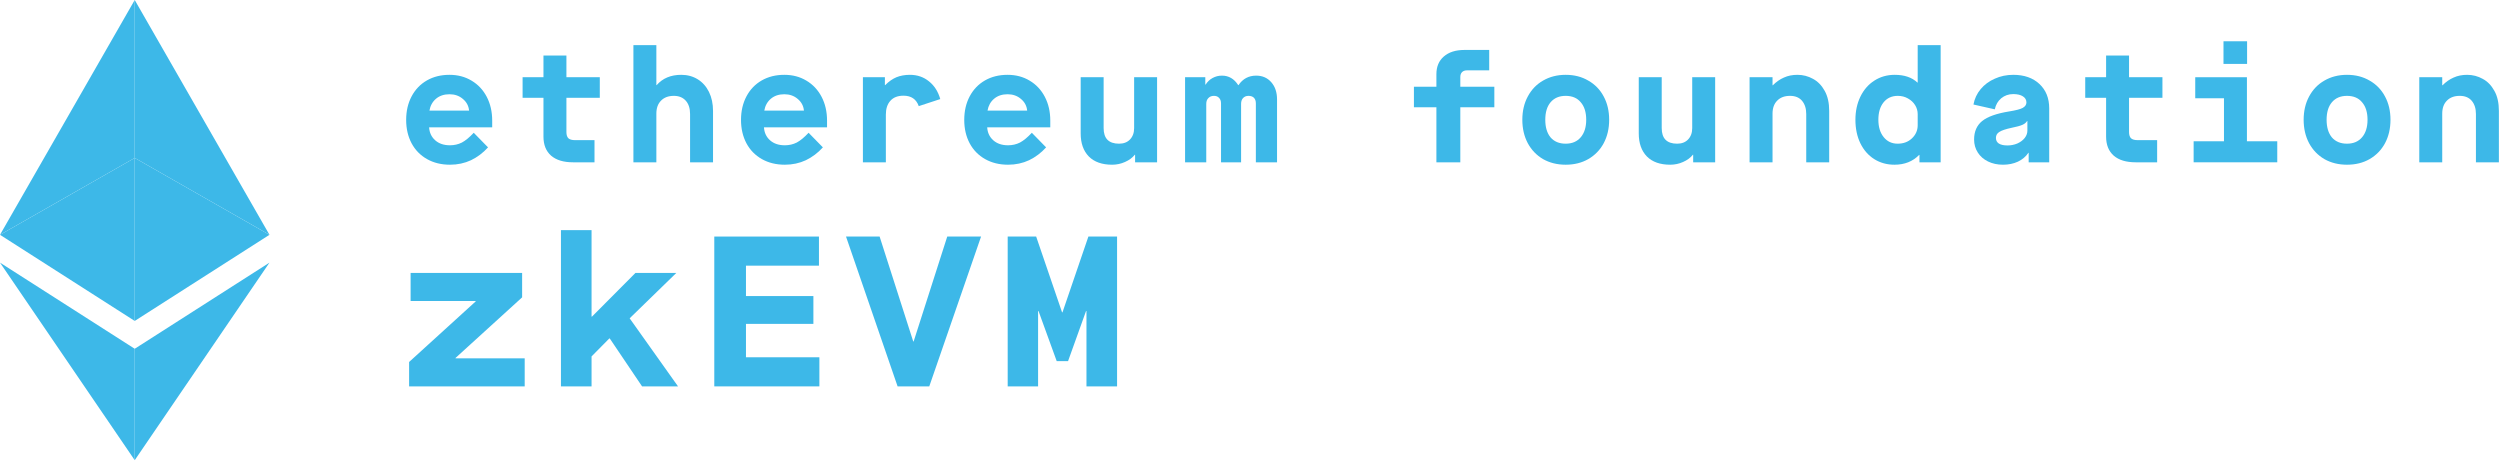
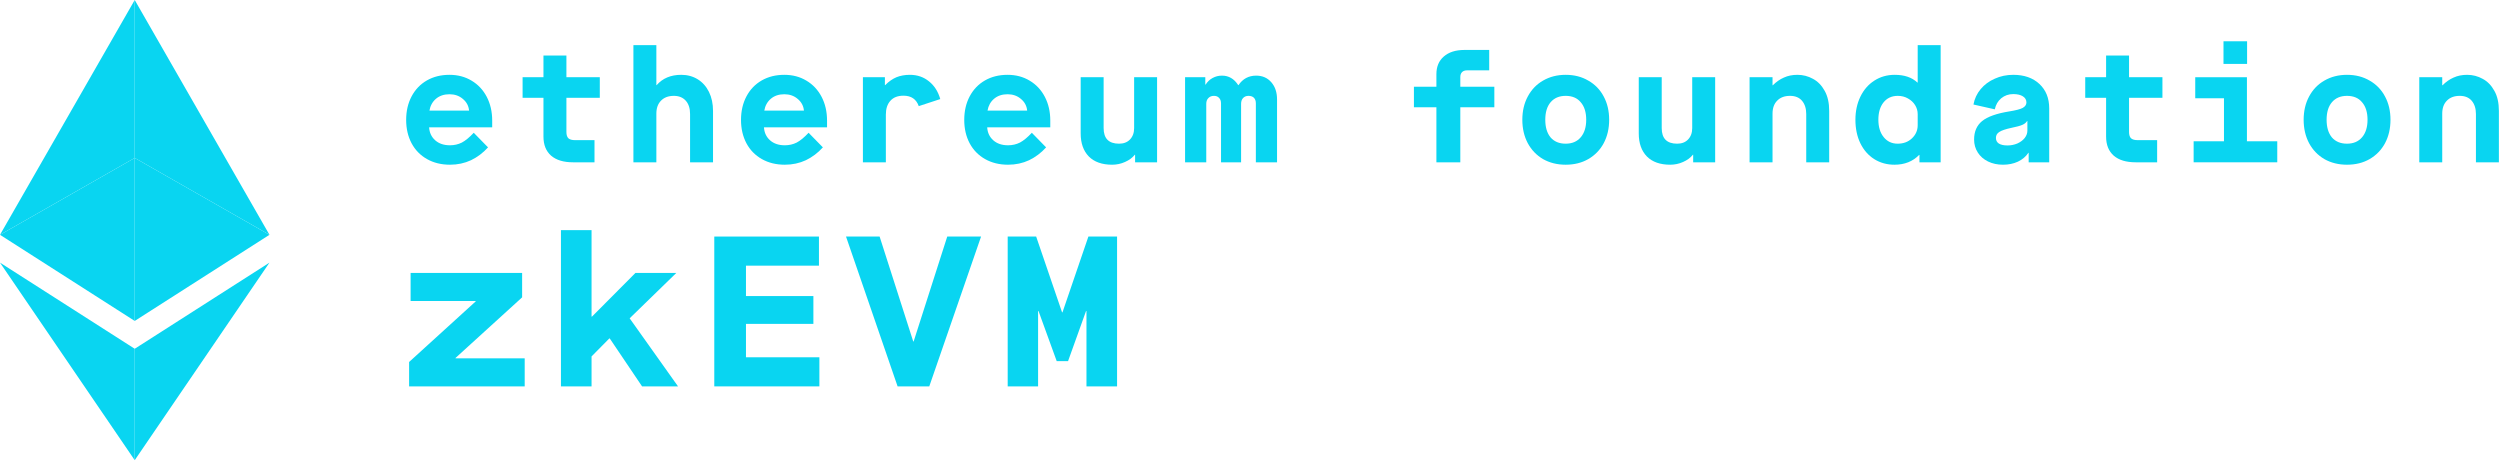
<svg xmlns="http://www.w3.org/2000/svg" width="401" height="74" viewBox="0 0 401 74" fill="none">
-   <path d="M21.61 55.943V73.815L0 42.127L21.61 55.943Z" fill="#3DB8E8" />
-   <path d="M43.221 42.127L21.609 73.815V55.943L43.221 42.127Z" fill="#3DB8E8" />
-   <path d="M43.221 37.662L21.609 25.334V51.479L43.221 37.662Z" fill="#3DB8E8" />
-   <path d="M43.221 37.662L21.609 0V25.334L43.221 37.662Z" fill="#3DB8E8" />
-   <path d="M21.61 0V25.334L0 37.662L21.61 0Z" fill="#3DB8E8" />
-   <path d="M21.61 25.334V51.479L0 37.662L21.61 25.334Z" fill="#3DB8E8" />
-   <path d="M65.148 19.236C65.148 17.812 65.44 16.55 66.024 15.452C66.607 14.353 67.423 13.504 68.47 12.903C69.517 12.302 70.727 12.002 72.1 12.002C73.421 12.002 74.597 12.311 75.627 12.929C76.674 13.547 77.489 14.414 78.073 15.529C78.656 16.645 78.948 17.915 78.948 19.34V20.421H68.83C68.882 21.279 69.208 21.974 69.808 22.506C70.409 23.038 71.199 23.304 72.177 23.304C72.864 23.304 73.499 23.158 74.082 22.867C74.666 22.558 75.301 22.034 75.987 21.296L78.279 23.639C77.489 24.514 76.579 25.201 75.55 25.699C74.52 26.179 73.396 26.42 72.177 26.42C70.787 26.42 69.559 26.119 68.495 25.518C67.431 24.918 66.607 24.077 66.024 22.995C65.44 21.897 65.148 20.644 65.148 19.236ZM75.241 17.743C75.172 16.988 74.837 16.362 74.237 15.864C73.653 15.366 72.941 15.117 72.1 15.117C71.224 15.117 70.504 15.357 69.937 15.838C69.371 16.319 69.019 16.954 68.882 17.743H75.241Z" fill="#3DB8E8" />
-   <path d="M90.853 15.684V21.167C90.853 21.631 90.956 21.965 91.162 22.172C91.385 22.378 91.745 22.48 92.243 22.48H95.358V26.033H91.908C90.398 26.033 89.231 25.681 88.407 24.978C87.583 24.257 87.171 23.236 87.171 21.914V15.684H83.824V12.388H87.171V8.912H90.853V12.388H96.208V15.684H90.853Z" fill="#3DB8E8" />
-   <path d="M101.599 7.239H105.28V13.65H105.332C106.293 12.551 107.606 12.002 109.271 12.002C110.266 12.002 111.15 12.242 111.923 12.723C112.695 13.203 113.296 13.881 113.725 14.757C114.154 15.632 114.369 16.645 114.369 17.795V26.033H110.687V18.284C110.687 17.374 110.455 16.662 109.992 16.147C109.528 15.632 108.893 15.375 108.087 15.375C107.211 15.375 106.525 15.632 106.027 16.147C105.529 16.645 105.28 17.34 105.28 18.232V26.033H101.599V7.239Z" fill="#3DB8E8" />
-   <path d="M118.858 19.236C118.858 17.812 119.15 16.55 119.734 15.452C120.317 14.353 121.133 13.504 122.18 12.903C123.227 12.302 124.437 12.002 125.81 12.002C127.131 12.002 128.307 12.311 129.337 12.929C130.384 13.547 131.199 14.414 131.783 15.529C132.366 16.645 132.658 17.915 132.658 19.34V20.421H122.54C122.592 21.279 122.918 21.974 123.518 22.506C124.119 23.038 124.909 23.304 125.887 23.304C126.574 23.304 127.209 23.158 127.792 22.867C128.376 22.558 129.011 22.034 129.697 21.296L131.989 23.639C131.199 24.514 130.29 25.201 129.26 25.699C128.23 26.179 127.106 26.42 125.887 26.42C124.497 26.42 123.27 26.119 122.205 25.518C121.141 24.918 120.317 24.077 119.734 22.995C119.15 21.897 118.858 20.644 118.858 19.236ZM128.951 17.743C128.882 16.988 128.547 16.362 127.947 15.864C127.363 15.366 126.651 15.117 125.81 15.117C124.934 15.117 124.214 15.357 123.647 15.838C123.081 16.319 122.729 16.954 122.592 17.743H128.951Z" fill="#3DB8E8" />
-   <path d="M138.41 12.388H141.937V13.65H141.988C142.572 13.066 143.172 12.646 143.79 12.388C144.425 12.131 145.146 12.002 145.953 12.002C147.137 12.002 148.159 12.354 149.017 13.057C149.875 13.744 150.476 14.688 150.819 15.89L147.369 17.022C146.974 15.907 146.159 15.349 144.923 15.349C143.996 15.349 143.293 15.623 142.812 16.173C142.331 16.705 142.091 17.443 142.091 18.387V26.033H138.41V12.388Z" fill="#3DB8E8" />
-   <path d="M154.665 19.236C154.665 17.812 154.957 16.55 155.54 15.452C156.124 14.353 156.939 13.504 157.986 12.903C159.033 12.302 160.243 12.002 161.616 12.002C162.938 12.002 164.114 12.311 165.144 12.929C166.191 13.547 167.006 14.414 167.589 15.529C168.173 16.645 168.465 17.915 168.465 19.34V20.421H158.347C158.398 21.279 158.724 21.974 159.325 22.506C159.926 23.038 160.715 23.304 161.694 23.304C162.38 23.304 163.015 23.158 163.599 22.867C164.182 22.558 164.818 22.034 165.504 21.296L167.795 23.639C167.006 24.514 166.096 25.201 165.066 25.699C164.037 26.179 162.912 26.42 161.694 26.42C160.303 26.42 159.076 26.119 158.012 25.518C156.948 24.918 156.124 24.077 155.54 22.995C154.957 21.897 154.665 20.644 154.665 19.236ZM164.757 17.743C164.689 16.988 164.354 16.362 163.753 15.864C163.17 15.366 162.457 15.117 161.616 15.117C160.741 15.117 160.02 15.357 159.454 15.838C158.887 16.319 158.536 16.954 158.398 17.743H164.757Z" fill="#3DB8E8" />
-   <path d="M173.341 21.399V12.388H177.022V20.549C177.022 22.214 177.846 23.047 179.494 23.047C180.232 23.047 180.816 22.824 181.245 22.378C181.691 21.914 181.914 21.305 181.914 20.549V12.388H185.596V26.033H182.069V24.823H182.017C181.64 25.304 181.116 25.69 180.447 25.982C179.794 26.274 179.108 26.42 178.387 26.42C176.774 26.42 175.529 25.982 174.654 25.107C173.778 24.214 173.341 22.978 173.341 21.399Z" fill="#3DB8E8" />
-   <path d="M190.086 12.388H193.33V13.572H193.381C193.673 13.109 194.042 12.757 194.488 12.517C194.952 12.259 195.458 12.131 196.007 12.131C197.088 12.131 197.955 12.637 198.607 13.65H198.659C199.345 12.637 200.289 12.131 201.491 12.131C202.486 12.131 203.293 12.482 203.911 13.186C204.529 13.89 204.838 14.808 204.838 15.941V26.033H201.439V16.585C201.439 16.19 201.336 15.89 201.13 15.684C200.925 15.478 200.633 15.375 200.255 15.375C199.895 15.375 199.603 15.495 199.38 15.735C199.174 15.958 199.071 16.267 199.071 16.662V26.033H195.853V16.585C195.853 16.207 195.75 15.915 195.544 15.709C195.355 15.486 195.08 15.375 194.72 15.375C194.342 15.375 194.042 15.495 193.819 15.735C193.596 15.958 193.484 16.267 193.484 16.662V26.033H190.086V12.388Z" fill="#3DB8E8" />
-   <path d="M230.398 17.203H226.793V13.907H230.398V11.899C230.398 10.697 230.793 9.753 231.582 9.067C232.389 8.363 233.496 8.011 234.903 8.011H238.868V11.281H235.341C234.98 11.281 234.706 11.376 234.517 11.564C234.328 11.753 234.234 12.019 234.234 12.362V13.907H239.692V17.203H234.234V26.033H230.398V17.203Z" fill="#3DB8E8" />
-   <path d="M244.182 19.211C244.182 17.803 244.474 16.559 245.057 15.478C245.641 14.379 246.456 13.53 247.503 12.929C248.567 12.311 249.777 12.002 251.133 12.002C252.506 12.002 253.716 12.311 254.763 12.929C255.827 13.53 256.651 14.379 257.235 15.478C257.818 16.559 258.11 17.803 258.11 19.211C258.11 20.618 257.818 21.871 257.235 22.97C256.651 24.051 255.827 24.901 254.763 25.518C253.716 26.119 252.506 26.42 251.133 26.42C249.777 26.42 248.567 26.119 247.503 25.518C246.456 24.901 245.641 24.051 245.057 22.97C244.474 21.871 244.182 20.618 244.182 19.211ZM254.429 19.211C254.429 18.009 254.137 17.074 253.553 16.404C252.987 15.718 252.18 15.375 251.133 15.375C250.103 15.375 249.297 15.718 248.713 16.404C248.147 17.074 247.863 18.009 247.863 19.211C247.863 20.412 248.147 21.356 248.713 22.043C249.297 22.712 250.103 23.047 251.133 23.047C252.163 23.047 252.97 22.704 253.553 22.017C254.137 21.331 254.429 20.395 254.429 19.211Z" fill="#3DB8E8" />
-   <path d="M262.857 21.399V12.388H266.539V20.549C266.539 22.214 267.363 23.047 269.011 23.047C269.749 23.047 270.332 22.824 270.761 22.378C271.208 21.914 271.431 21.305 271.431 20.549V12.388H275.112V26.033H271.585V24.823H271.534C271.156 25.304 270.633 25.69 269.963 25.982C269.311 26.274 268.625 26.42 267.904 26.42C266.29 26.42 265.046 25.982 264.171 25.107C263.295 24.214 262.857 22.978 262.857 21.399Z" fill="#3DB8E8" />
-   <path d="M280.632 12.388H284.314V13.675H284.365C284.914 13.126 285.507 12.714 286.142 12.44C286.777 12.148 287.498 12.002 288.304 12.002C289.197 12.002 290.029 12.216 290.802 12.646C291.574 13.057 292.2 13.701 292.681 14.576C293.162 15.435 293.402 16.508 293.402 17.795V26.033H289.72V18.284C289.72 17.409 289.497 16.705 289.051 16.173C288.605 15.641 287.961 15.375 287.12 15.375C286.245 15.375 285.558 15.632 285.06 16.147C284.563 16.645 284.314 17.34 284.314 18.232V26.033H280.632V12.388Z" fill="#3DB8E8" />
-   <path d="M297.609 19.211C297.609 17.838 297.875 16.602 298.407 15.503C298.939 14.405 299.685 13.547 300.647 12.929C301.608 12.311 302.698 12.002 303.916 12.002C305.461 12.002 306.671 12.414 307.546 13.238H307.598V7.239H311.28V26.033H307.881V24.849H307.83C306.817 25.896 305.495 26.42 303.865 26.42C302.663 26.42 301.582 26.119 300.621 25.518C299.677 24.918 298.939 24.077 298.407 22.995C297.875 21.897 297.609 20.635 297.609 19.211ZM307.598 20.086V18.31C307.598 17.795 307.461 17.314 307.186 16.868C306.911 16.422 306.525 16.061 306.027 15.787C305.547 15.512 305.006 15.375 304.405 15.375C303.444 15.375 302.68 15.726 302.114 16.43C301.565 17.117 301.29 18.044 301.29 19.211C301.29 20.361 301.573 21.288 302.14 21.991C302.706 22.695 303.453 23.047 304.38 23.047C305.307 23.047 306.07 22.764 306.671 22.197C307.289 21.614 307.598 20.91 307.598 20.086Z" fill="#3DB8E8" />
-   <path d="M316.645 22.378C316.645 21.107 317.074 20.12 317.932 19.417C318.807 18.713 320.258 18.198 322.283 17.872C323.347 17.7 324.068 17.512 324.446 17.306C324.84 17.082 325.038 16.791 325.038 16.43C325.038 16.018 324.849 15.692 324.471 15.452C324.094 15.212 323.579 15.091 322.927 15.091C322.189 15.091 321.545 15.315 320.996 15.761C320.464 16.207 320.12 16.799 319.966 17.537L316.542 16.765C316.713 15.838 317.1 15.014 317.7 14.293C318.301 13.572 319.056 13.015 319.966 12.62C320.876 12.208 321.863 12.002 322.927 12.002C324.677 12.002 326.076 12.491 327.123 13.47C328.17 14.448 328.694 15.752 328.694 17.383V26.033H325.398V24.514H325.347C324.952 25.115 324.394 25.587 323.673 25.93C322.97 26.256 322.171 26.42 321.279 26.42C320.386 26.42 319.588 26.248 318.885 25.905C318.181 25.561 317.632 25.081 317.237 24.463C316.842 23.845 316.645 23.15 316.645 22.378ZM325.192 20.962V19.417H325.141C324.986 19.674 324.729 19.88 324.368 20.035C324.008 20.189 323.442 20.344 322.669 20.498C321.708 20.704 321.047 20.927 320.687 21.167C320.326 21.391 320.146 21.708 320.146 22.12C320.146 22.515 320.301 22.815 320.61 23.021C320.936 23.227 321.399 23.33 322 23.33C322.549 23.33 323.073 23.227 323.57 23.021C324.068 22.798 324.463 22.506 324.755 22.146C325.046 21.768 325.192 21.373 325.192 20.962Z" fill="#3DB8E8" />
-   <path d="M341.499 15.684V21.167C341.499 21.631 341.602 21.965 341.808 22.172C342.031 22.378 342.392 22.48 342.89 22.48H346.005V26.033H342.555C341.045 26.033 339.877 25.681 339.054 24.978C338.23 24.257 337.818 23.236 337.818 21.914V15.684H334.471V12.388H337.818V8.912H341.499V12.388H346.854V15.684H341.499Z" fill="#3DB8E8" />
-   <path d="M365.273 22.661V26.033H351.859V22.661H356.725V15.761H352.117V12.388H360.407V22.661H365.273ZM356.648 6.621H360.433V10.251H356.648V6.621Z" fill="#3DB8E8" />
-   <path d="M369.505 19.211C369.505 17.803 369.797 16.559 370.38 15.478C370.964 14.379 371.779 13.53 372.826 12.929C373.89 12.311 375.101 12.002 376.456 12.002C377.83 12.002 379.04 12.311 380.087 12.929C381.151 13.53 381.975 14.379 382.558 15.478C383.142 16.559 383.434 17.803 383.434 19.211C383.434 20.618 383.142 21.871 382.558 22.97C381.975 24.051 381.151 24.901 380.087 25.518C379.04 26.119 377.83 26.42 376.456 26.42C375.101 26.42 373.89 26.119 372.826 25.518C371.779 24.901 370.964 24.051 370.38 22.97C369.797 21.871 369.505 20.618 369.505 19.211ZM379.752 19.211C379.752 18.009 379.46 17.074 378.877 16.404C378.31 15.718 377.503 15.375 376.456 15.375C375.427 15.375 374.62 15.718 374.036 16.404C373.47 17.074 373.187 18.009 373.187 19.211C373.187 20.412 373.47 21.356 374.036 22.043C374.62 22.712 375.427 23.047 376.456 23.047C377.486 23.047 378.293 22.704 378.877 22.017C379.46 21.331 379.752 20.395 379.752 19.211Z" fill="#3DB8E8" />
-   <path d="M388.052 12.388H391.734V13.675H391.785C392.334 13.126 392.927 12.714 393.562 12.44C394.197 12.148 394.918 12.002 395.724 12.002C396.617 12.002 397.449 12.216 398.222 12.646C398.994 13.057 399.62 13.701 400.101 14.576C400.582 15.435 400.822 16.508 400.822 17.795V26.033H397.14V18.284C397.14 17.409 396.917 16.705 396.471 16.173C396.025 15.641 395.381 15.375 394.54 15.375C393.665 15.375 392.978 15.632 392.48 16.147C391.983 16.645 391.734 17.34 391.734 18.232V26.033H388.052V12.388Z" fill="#3DB8E8" />
-   <path d="M65.621 58.062L76.299 48.346V48.277H65.861V43.78H83.749V47.694L73.071 57.41V57.478H84.161V61.976H65.621V58.062Z" fill="#3DB8E8" />
-   <path d="M89.976 36.913H94.886V50.784H94.954L101.924 43.78H108.481L100.997 51.058L108.756 61.976H102.988L97.804 54.286H97.735L94.886 57.169V61.976H89.976V36.913Z" fill="#3DB8E8" />
-   <path d="M114.572 37.943H131.36V42.612H119.653V47.488H130.468V51.951H119.653V57.307H131.429V61.976H114.572V37.943Z" fill="#3DB8E8" />
-   <path d="M135.7 37.943H141.09L146.48 54.766H146.549L151.939 37.943H157.364L149.055 61.976H143.974L135.7 37.943Z" fill="#3DB8E8" />
-   <path d="M161.634 37.943H166.2L170.355 50.097H170.423L174.578 37.943H179.178V61.976H174.269V49.891H174.2L171.316 57.925H169.496L166.578 49.891H166.509V61.976H161.634V37.943Z" fill="#3DB8E8" />
+   <path d="M21.61 55.943V73.815L0 42.127L21.61 55.943Z" fill="#09d5f1" />
+   <path d="M43.221 42.127L21.609 73.815V55.943L43.221 42.127Z" fill="#09d5f1" />
+   <path d="M43.221 37.662L21.609 25.334V51.479L43.221 37.662Z" fill="#09d5f1" />
+   <path d="M43.221 37.662L21.609 0V25.334L43.221 37.662Z" fill="#09d5f1" />
+   <path d="M21.61 0V25.334L0 37.662L21.61 0Z" fill="#09d5f1" />
+   <path d="M21.61 25.334V51.479L0 37.662L21.61 25.334Z" fill="#09d5f1" />
+   <path d="M65.148 19.236C65.148 17.812 65.44 16.55 66.024 15.452C66.607 14.353 67.423 13.504 68.47 12.903C69.517 12.302 70.727 12.002 72.1 12.002C73.421 12.002 74.597 12.311 75.627 12.929C76.674 13.547 77.489 14.414 78.073 15.529C78.656 16.645 78.948 17.915 78.948 19.34V20.421H68.83C68.882 21.279 69.208 21.974 69.808 22.506C70.409 23.038 71.199 23.304 72.177 23.304C72.864 23.304 73.499 23.158 74.082 22.867C74.666 22.558 75.301 22.034 75.987 21.296L78.279 23.639C77.489 24.514 76.579 25.201 75.55 25.699C74.52 26.179 73.396 26.42 72.177 26.42C70.787 26.42 69.559 26.119 68.495 25.518C67.431 24.918 66.607 24.077 66.024 22.995C65.44 21.897 65.148 20.644 65.148 19.236ZM75.241 17.743C75.172 16.988 74.837 16.362 74.237 15.864C73.653 15.366 72.941 15.117 72.1 15.117C71.224 15.117 70.504 15.357 69.937 15.838C69.371 16.319 69.019 16.954 68.882 17.743H75.241Z" fill="#09d5f1" />
+   <path d="M90.853 15.684V21.167C90.853 21.631 90.956 21.965 91.162 22.172C91.385 22.378 91.745 22.48 92.243 22.48H95.358V26.033H91.908C90.398 26.033 89.231 25.681 88.407 24.978C87.583 24.257 87.171 23.236 87.171 21.914V15.684H83.824V12.388H87.171V8.912H90.853V12.388H96.208V15.684H90.853Z" fill="#09d5f1" />
+   <path d="M101.599 7.239H105.28V13.65H105.332C106.293 12.551 107.606 12.002 109.271 12.002C110.266 12.002 111.15 12.242 111.923 12.723C112.695 13.203 113.296 13.881 113.725 14.757C114.154 15.632 114.369 16.645 114.369 17.795V26.033H110.687V18.284C110.687 17.374 110.455 16.662 109.992 16.147C109.528 15.632 108.893 15.375 108.087 15.375C107.211 15.375 106.525 15.632 106.027 16.147C105.529 16.645 105.28 17.34 105.28 18.232V26.033H101.599V7.239Z" fill="#09d5f1" />
+   <path d="M118.858 19.236C118.858 17.812 119.15 16.55 119.734 15.452C120.317 14.353 121.133 13.504 122.18 12.903C123.227 12.302 124.437 12.002 125.81 12.002C127.131 12.002 128.307 12.311 129.337 12.929C130.384 13.547 131.199 14.414 131.783 15.529C132.366 16.645 132.658 17.915 132.658 19.34V20.421H122.54C122.592 21.279 122.918 21.974 123.518 22.506C124.119 23.038 124.909 23.304 125.887 23.304C126.574 23.304 127.209 23.158 127.792 22.867C128.376 22.558 129.011 22.034 129.697 21.296L131.989 23.639C131.199 24.514 130.29 25.201 129.26 25.699C128.23 26.179 127.106 26.42 125.887 26.42C124.497 26.42 123.27 26.119 122.205 25.518C121.141 24.918 120.317 24.077 119.734 22.995C119.15 21.897 118.858 20.644 118.858 19.236ZM128.951 17.743C128.882 16.988 128.547 16.362 127.947 15.864C127.363 15.366 126.651 15.117 125.81 15.117C124.934 15.117 124.214 15.357 123.647 15.838C123.081 16.319 122.729 16.954 122.592 17.743H128.951Z" fill="#09d5f1" />
+   <path d="M138.41 12.388H141.937V13.65H141.988C142.572 13.066 143.172 12.646 143.79 12.388C144.425 12.131 145.146 12.002 145.953 12.002C147.137 12.002 148.159 12.354 149.017 13.057C149.875 13.744 150.476 14.688 150.819 15.89L147.369 17.022C146.974 15.907 146.159 15.349 144.923 15.349C143.996 15.349 143.293 15.623 142.812 16.173C142.331 16.705 142.091 17.443 142.091 18.387V26.033H138.41V12.388Z" fill="#09d5f1" />
+   <path d="M154.665 19.236C154.665 17.812 154.957 16.55 155.54 15.452C156.124 14.353 156.939 13.504 157.986 12.903C159.033 12.302 160.243 12.002 161.616 12.002C162.938 12.002 164.114 12.311 165.144 12.929C166.191 13.547 167.006 14.414 167.589 15.529C168.173 16.645 168.465 17.915 168.465 19.34V20.421H158.347C158.398 21.279 158.724 21.974 159.325 22.506C159.926 23.038 160.715 23.304 161.694 23.304C162.38 23.304 163.015 23.158 163.599 22.867C164.182 22.558 164.818 22.034 165.504 21.296L167.795 23.639C167.006 24.514 166.096 25.201 165.066 25.699C164.037 26.179 162.912 26.42 161.694 26.42C160.303 26.42 159.076 26.119 158.012 25.518C156.948 24.918 156.124 24.077 155.54 22.995C154.957 21.897 154.665 20.644 154.665 19.236ZM164.757 17.743C164.689 16.988 164.354 16.362 163.753 15.864C163.17 15.366 162.457 15.117 161.616 15.117C160.741 15.117 160.02 15.357 159.454 15.838C158.887 16.319 158.536 16.954 158.398 17.743H164.757Z" fill="#09d5f1" />
+   <path d="M173.341 21.399V12.388H177.022V20.549C177.022 22.214 177.846 23.047 179.494 23.047C180.232 23.047 180.816 22.824 181.245 22.378C181.691 21.914 181.914 21.305 181.914 20.549V12.388H185.596V26.033H182.069V24.823H182.017C181.64 25.304 181.116 25.69 180.447 25.982C179.794 26.274 179.108 26.42 178.387 26.42C176.774 26.42 175.529 25.982 174.654 25.107C173.778 24.214 173.341 22.978 173.341 21.399Z" fill="#09d5f1" />
+   <path d="M190.086 12.388H193.33V13.572H193.381C193.673 13.109 194.042 12.757 194.488 12.517C194.952 12.259 195.458 12.131 196.007 12.131C197.088 12.131 197.955 12.637 198.607 13.65H198.659C199.345 12.637 200.289 12.131 201.491 12.131C202.486 12.131 203.293 12.482 203.911 13.186C204.529 13.89 204.838 14.808 204.838 15.941V26.033H201.439V16.585C201.439 16.19 201.336 15.89 201.13 15.684C200.925 15.478 200.633 15.375 200.255 15.375C199.895 15.375 199.603 15.495 199.38 15.735C199.174 15.958 199.071 16.267 199.071 16.662V26.033H195.853V16.585C195.853 16.207 195.75 15.915 195.544 15.709C195.355 15.486 195.08 15.375 194.72 15.375C194.342 15.375 194.042 15.495 193.819 15.735C193.596 15.958 193.484 16.267 193.484 16.662V26.033H190.086V12.388Z" fill="#09d5f1" />
+   <path d="M230.398 17.203H226.793V13.907H230.398V11.899C230.398 10.697 230.793 9.753 231.582 9.067C232.389 8.363 233.496 8.011 234.903 8.011H238.868V11.281H235.341C234.98 11.281 234.706 11.376 234.517 11.564C234.328 11.753 234.234 12.019 234.234 12.362V13.907H239.692V17.203H234.234V26.033H230.398V17.203Z" fill="#09d5f1" />
+   <path d="M244.182 19.211C244.182 17.803 244.474 16.559 245.057 15.478C245.641 14.379 246.456 13.53 247.503 12.929C248.567 12.311 249.777 12.002 251.133 12.002C252.506 12.002 253.716 12.311 254.763 12.929C255.827 13.53 256.651 14.379 257.235 15.478C257.818 16.559 258.11 17.803 258.11 19.211C258.11 20.618 257.818 21.871 257.235 22.97C256.651 24.051 255.827 24.901 254.763 25.518C253.716 26.119 252.506 26.42 251.133 26.42C249.777 26.42 248.567 26.119 247.503 25.518C246.456 24.901 245.641 24.051 245.057 22.97C244.474 21.871 244.182 20.618 244.182 19.211ZM254.429 19.211C254.429 18.009 254.137 17.074 253.553 16.404C252.987 15.718 252.18 15.375 251.133 15.375C250.103 15.375 249.297 15.718 248.713 16.404C248.147 17.074 247.863 18.009 247.863 19.211C247.863 20.412 248.147 21.356 248.713 22.043C249.297 22.712 250.103 23.047 251.133 23.047C252.163 23.047 252.97 22.704 253.553 22.017C254.137 21.331 254.429 20.395 254.429 19.211Z" fill="#09d5f1" />
+   <path d="M262.857 21.399V12.388H266.539V20.549C266.539 22.214 267.363 23.047 269.011 23.047C269.749 23.047 270.332 22.824 270.761 22.378C271.208 21.914 271.431 21.305 271.431 20.549V12.388H275.112V26.033H271.585V24.823H271.534C271.156 25.304 270.633 25.69 269.963 25.982C269.311 26.274 268.625 26.42 267.904 26.42C266.29 26.42 265.046 25.982 264.171 25.107C263.295 24.214 262.857 22.978 262.857 21.399Z" fill="#09d5f1" />
+   <path d="M280.632 12.388H284.314V13.675H284.365C284.914 13.126 285.507 12.714 286.142 12.44C286.777 12.148 287.498 12.002 288.304 12.002C289.197 12.002 290.029 12.216 290.802 12.646C291.574 13.057 292.2 13.701 292.681 14.576C293.162 15.435 293.402 16.508 293.402 17.795V26.033H289.72V18.284C289.72 17.409 289.497 16.705 289.051 16.173C288.605 15.641 287.961 15.375 287.12 15.375C286.245 15.375 285.558 15.632 285.06 16.147C284.563 16.645 284.314 17.34 284.314 18.232V26.033H280.632V12.388Z" fill="#09d5f1" />
+   <path d="M297.609 19.211C297.609 17.838 297.875 16.602 298.407 15.503C298.939 14.405 299.685 13.547 300.647 12.929C301.608 12.311 302.698 12.002 303.916 12.002C305.461 12.002 306.671 12.414 307.546 13.238H307.598V7.239H311.28V26.033H307.881V24.849H307.83C306.817 25.896 305.495 26.42 303.865 26.42C302.663 26.42 301.582 26.119 300.621 25.518C299.677 24.918 298.939 24.077 298.407 22.995C297.875 21.897 297.609 20.635 297.609 19.211ZM307.598 20.086V18.31C307.598 17.795 307.461 17.314 307.186 16.868C306.911 16.422 306.525 16.061 306.027 15.787C305.547 15.512 305.006 15.375 304.405 15.375C303.444 15.375 302.68 15.726 302.114 16.43C301.565 17.117 301.29 18.044 301.29 19.211C301.29 20.361 301.573 21.288 302.14 21.991C302.706 22.695 303.453 23.047 304.38 23.047C305.307 23.047 306.07 22.764 306.671 22.197C307.289 21.614 307.598 20.91 307.598 20.086Z" fill="#09d5f1" />
+   <path d="M316.645 22.378C316.645 21.107 317.074 20.12 317.932 19.417C318.807 18.713 320.258 18.198 322.283 17.872C323.347 17.7 324.068 17.512 324.446 17.306C324.84 17.082 325.038 16.791 325.038 16.43C325.038 16.018 324.849 15.692 324.471 15.452C324.094 15.212 323.579 15.091 322.927 15.091C322.189 15.091 321.545 15.315 320.996 15.761C320.464 16.207 320.12 16.799 319.966 17.537L316.542 16.765C316.713 15.838 317.1 15.014 317.7 14.293C318.301 13.572 319.056 13.015 319.966 12.62C320.876 12.208 321.863 12.002 322.927 12.002C324.677 12.002 326.076 12.491 327.123 13.47C328.17 14.448 328.694 15.752 328.694 17.383V26.033H325.398V24.514H325.347C324.952 25.115 324.394 25.587 323.673 25.93C322.97 26.256 322.171 26.42 321.279 26.42C320.386 26.42 319.588 26.248 318.885 25.905C318.181 25.561 317.632 25.081 317.237 24.463C316.842 23.845 316.645 23.15 316.645 22.378ZM325.192 20.962V19.417H325.141C324.986 19.674 324.729 19.88 324.368 20.035C324.008 20.189 323.442 20.344 322.669 20.498C321.708 20.704 321.047 20.927 320.687 21.167C320.326 21.391 320.146 21.708 320.146 22.12C320.146 22.515 320.301 22.815 320.61 23.021C320.936 23.227 321.399 23.33 322 23.33C322.549 23.33 323.073 23.227 323.57 23.021C324.068 22.798 324.463 22.506 324.755 22.146C325.046 21.768 325.192 21.373 325.192 20.962Z" fill="#09d5f1" />
+   <path d="M341.499 15.684V21.167C341.499 21.631 341.602 21.965 341.808 22.172C342.031 22.378 342.392 22.48 342.89 22.48H346.005V26.033H342.555C341.045 26.033 339.877 25.681 339.054 24.978C338.23 24.257 337.818 23.236 337.818 21.914V15.684H334.471V12.388H337.818V8.912H341.499V12.388H346.854V15.684H341.499Z" fill="#09d5f1" />
+   <path d="M365.273 22.661V26.033H351.859V22.661H356.725V15.761H352.117V12.388H360.407V22.661H365.273ZM356.648 6.621H360.433V10.251H356.648V6.621Z" fill="#09d5f1" />
+   <path d="M369.505 19.211C369.505 17.803 369.797 16.559 370.38 15.478C370.964 14.379 371.779 13.53 372.826 12.929C373.89 12.311 375.101 12.002 376.456 12.002C377.83 12.002 379.04 12.311 380.087 12.929C381.151 13.53 381.975 14.379 382.558 15.478C383.142 16.559 383.434 17.803 383.434 19.211C383.434 20.618 383.142 21.871 382.558 22.97C381.975 24.051 381.151 24.901 380.087 25.518C379.04 26.119 377.83 26.42 376.456 26.42C375.101 26.42 373.89 26.119 372.826 25.518C371.779 24.901 370.964 24.051 370.38 22.97C369.797 21.871 369.505 20.618 369.505 19.211ZM379.752 19.211C379.752 18.009 379.46 17.074 378.877 16.404C378.31 15.718 377.503 15.375 376.456 15.375C375.427 15.375 374.62 15.718 374.036 16.404C373.47 17.074 373.187 18.009 373.187 19.211C373.187 20.412 373.47 21.356 374.036 22.043C374.62 22.712 375.427 23.047 376.456 23.047C377.486 23.047 378.293 22.704 378.877 22.017C379.46 21.331 379.752 20.395 379.752 19.211Z" fill="#09d5f1" />
+   <path d="M388.052 12.388H391.734V13.675H391.785C392.334 13.126 392.927 12.714 393.562 12.44C394.197 12.148 394.918 12.002 395.724 12.002C396.617 12.002 397.449 12.216 398.222 12.646C398.994 13.057 399.62 13.701 400.101 14.576C400.582 15.435 400.822 16.508 400.822 17.795V26.033H397.14V18.284C397.14 17.409 396.917 16.705 396.471 16.173C396.025 15.641 395.381 15.375 394.54 15.375C393.665 15.375 392.978 15.632 392.48 16.147C391.983 16.645 391.734 17.34 391.734 18.232V26.033H388.052V12.388Z" fill="#09d5f1" />
+   <path d="M65.621 58.062L76.299 48.346V48.277H65.861V43.78H83.749V47.694L73.071 57.41V57.478H84.161V61.976H65.621V58.062Z" fill="#09d5f1" />
+   <path d="M89.976 36.913H94.886V50.784H94.954L101.924 43.78H108.481L100.997 51.058L108.756 61.976H102.988L97.804 54.286H97.735L94.886 57.169V61.976H89.976V36.913Z" fill="#09d5f1" />
+   <path d="M114.572 37.943H131.36V42.612H119.653V47.488H130.468V51.951H119.653V57.307H131.429V61.976H114.572V37.943Z" fill="#09d5f1" />
+   <path d="M135.7 37.943H141.09L146.48 54.766H146.549L151.939 37.943H157.364L149.055 61.976H143.974L135.7 37.943Z" fill="#09d5f1" />
+   <path d="M161.634 37.943H166.2L170.355 50.097H170.423L174.578 37.943H179.178V61.976H174.269V49.891H174.2L171.316 57.925H169.496L166.578 49.891H166.509V61.976H161.634V37.943Z" fill="#09d5f1" />
</svg>
